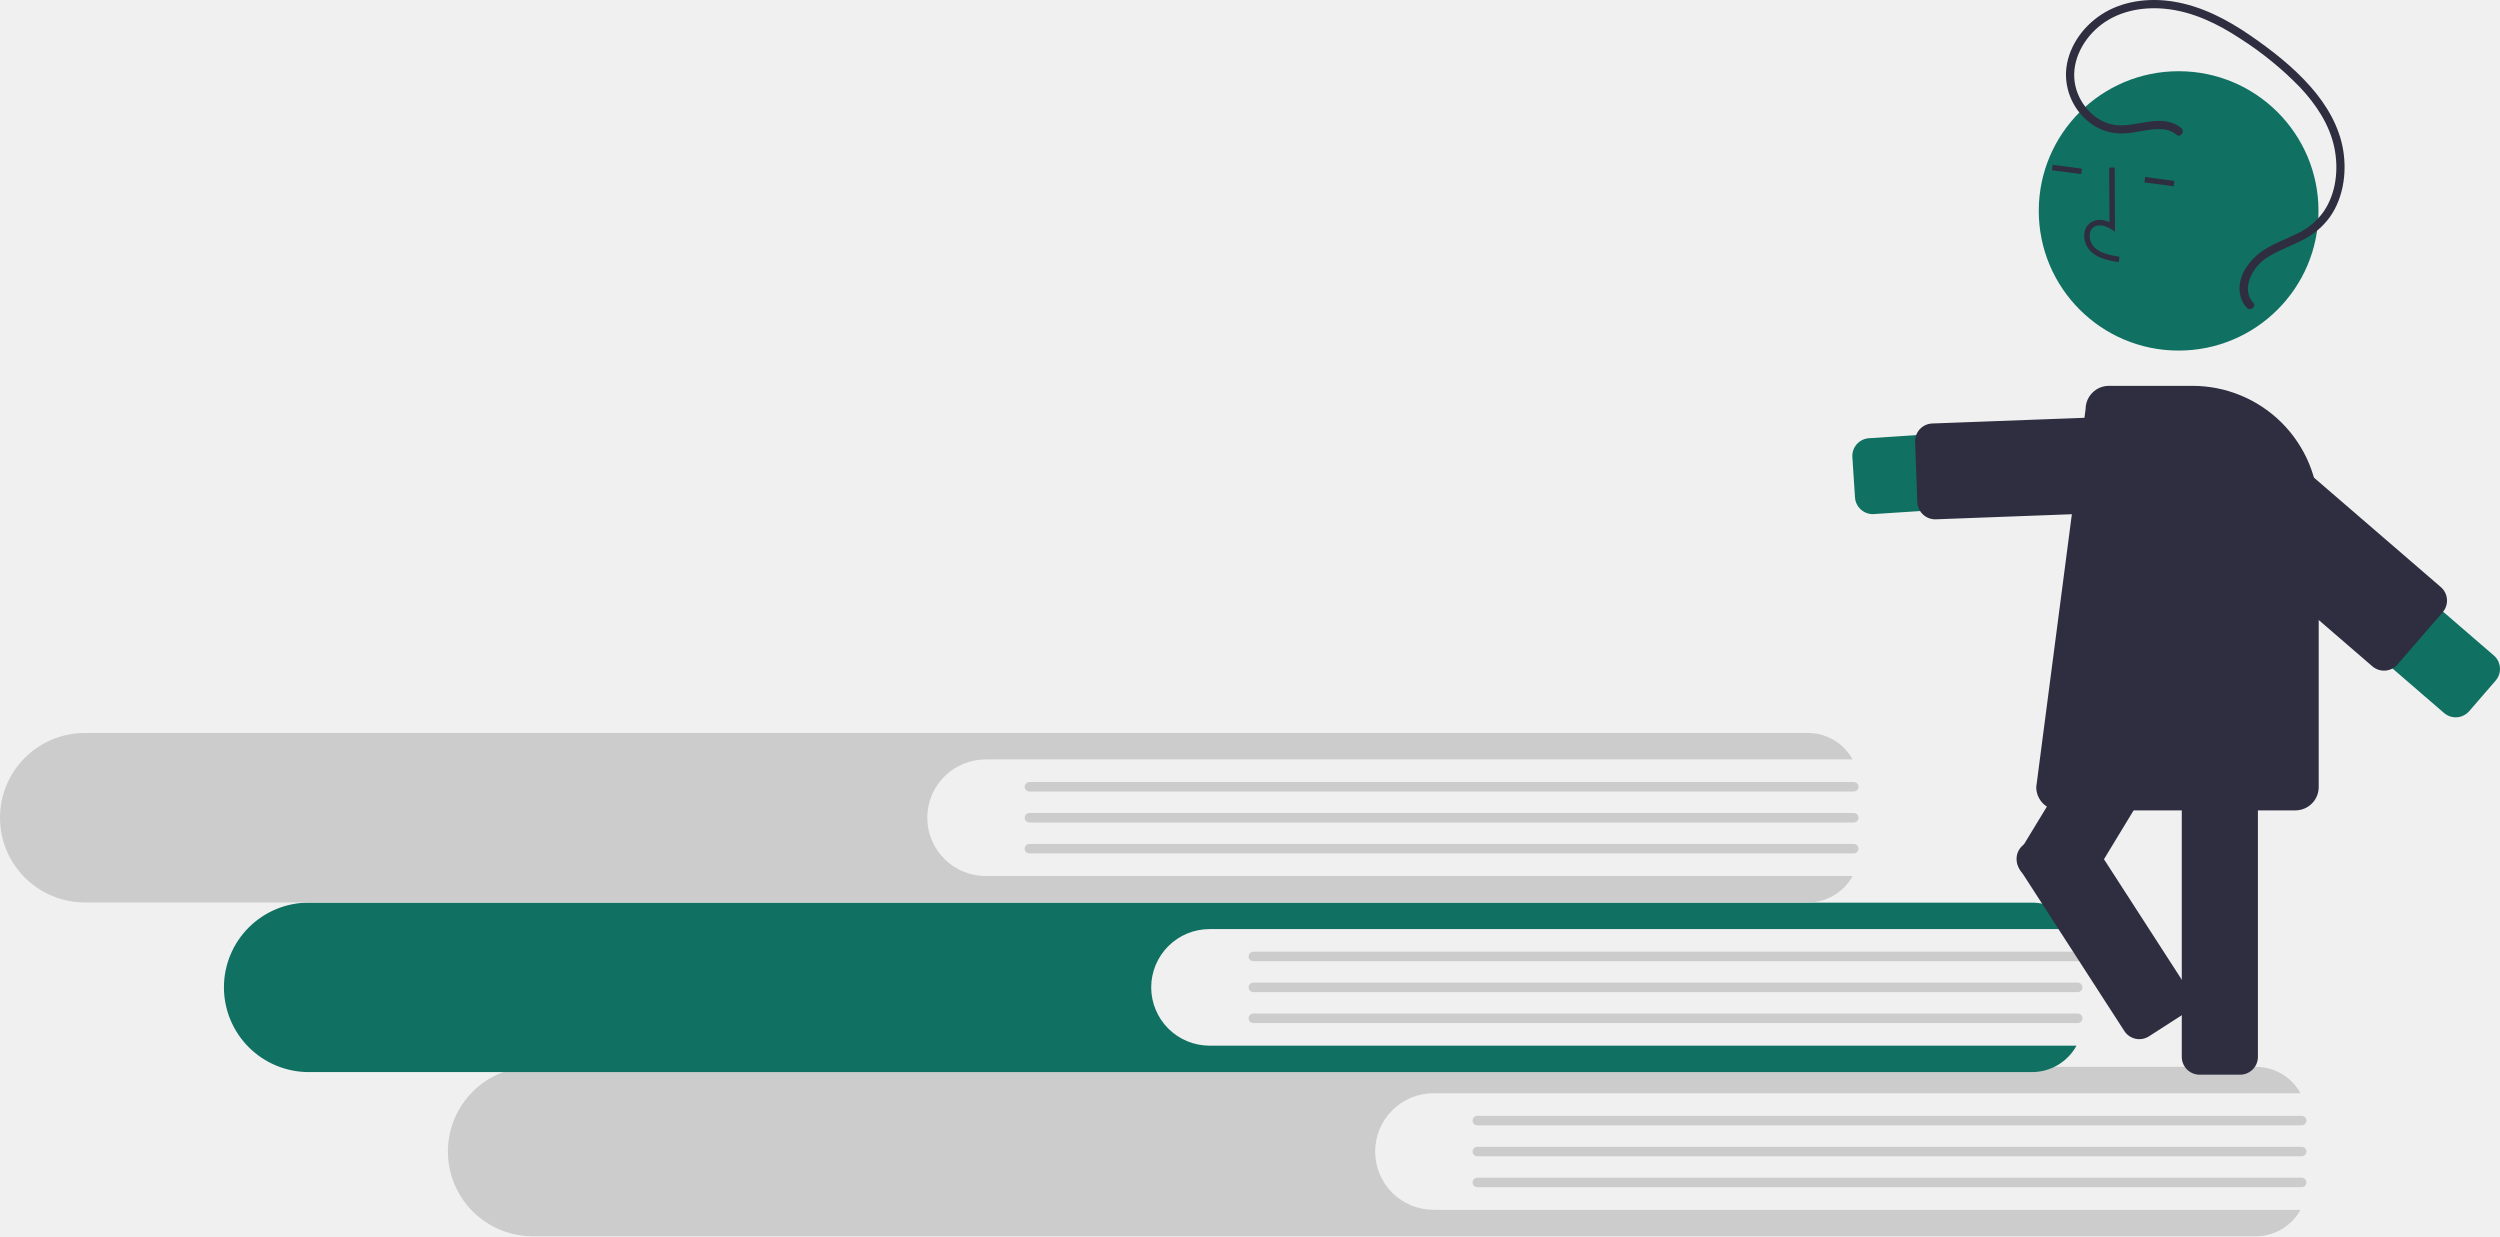
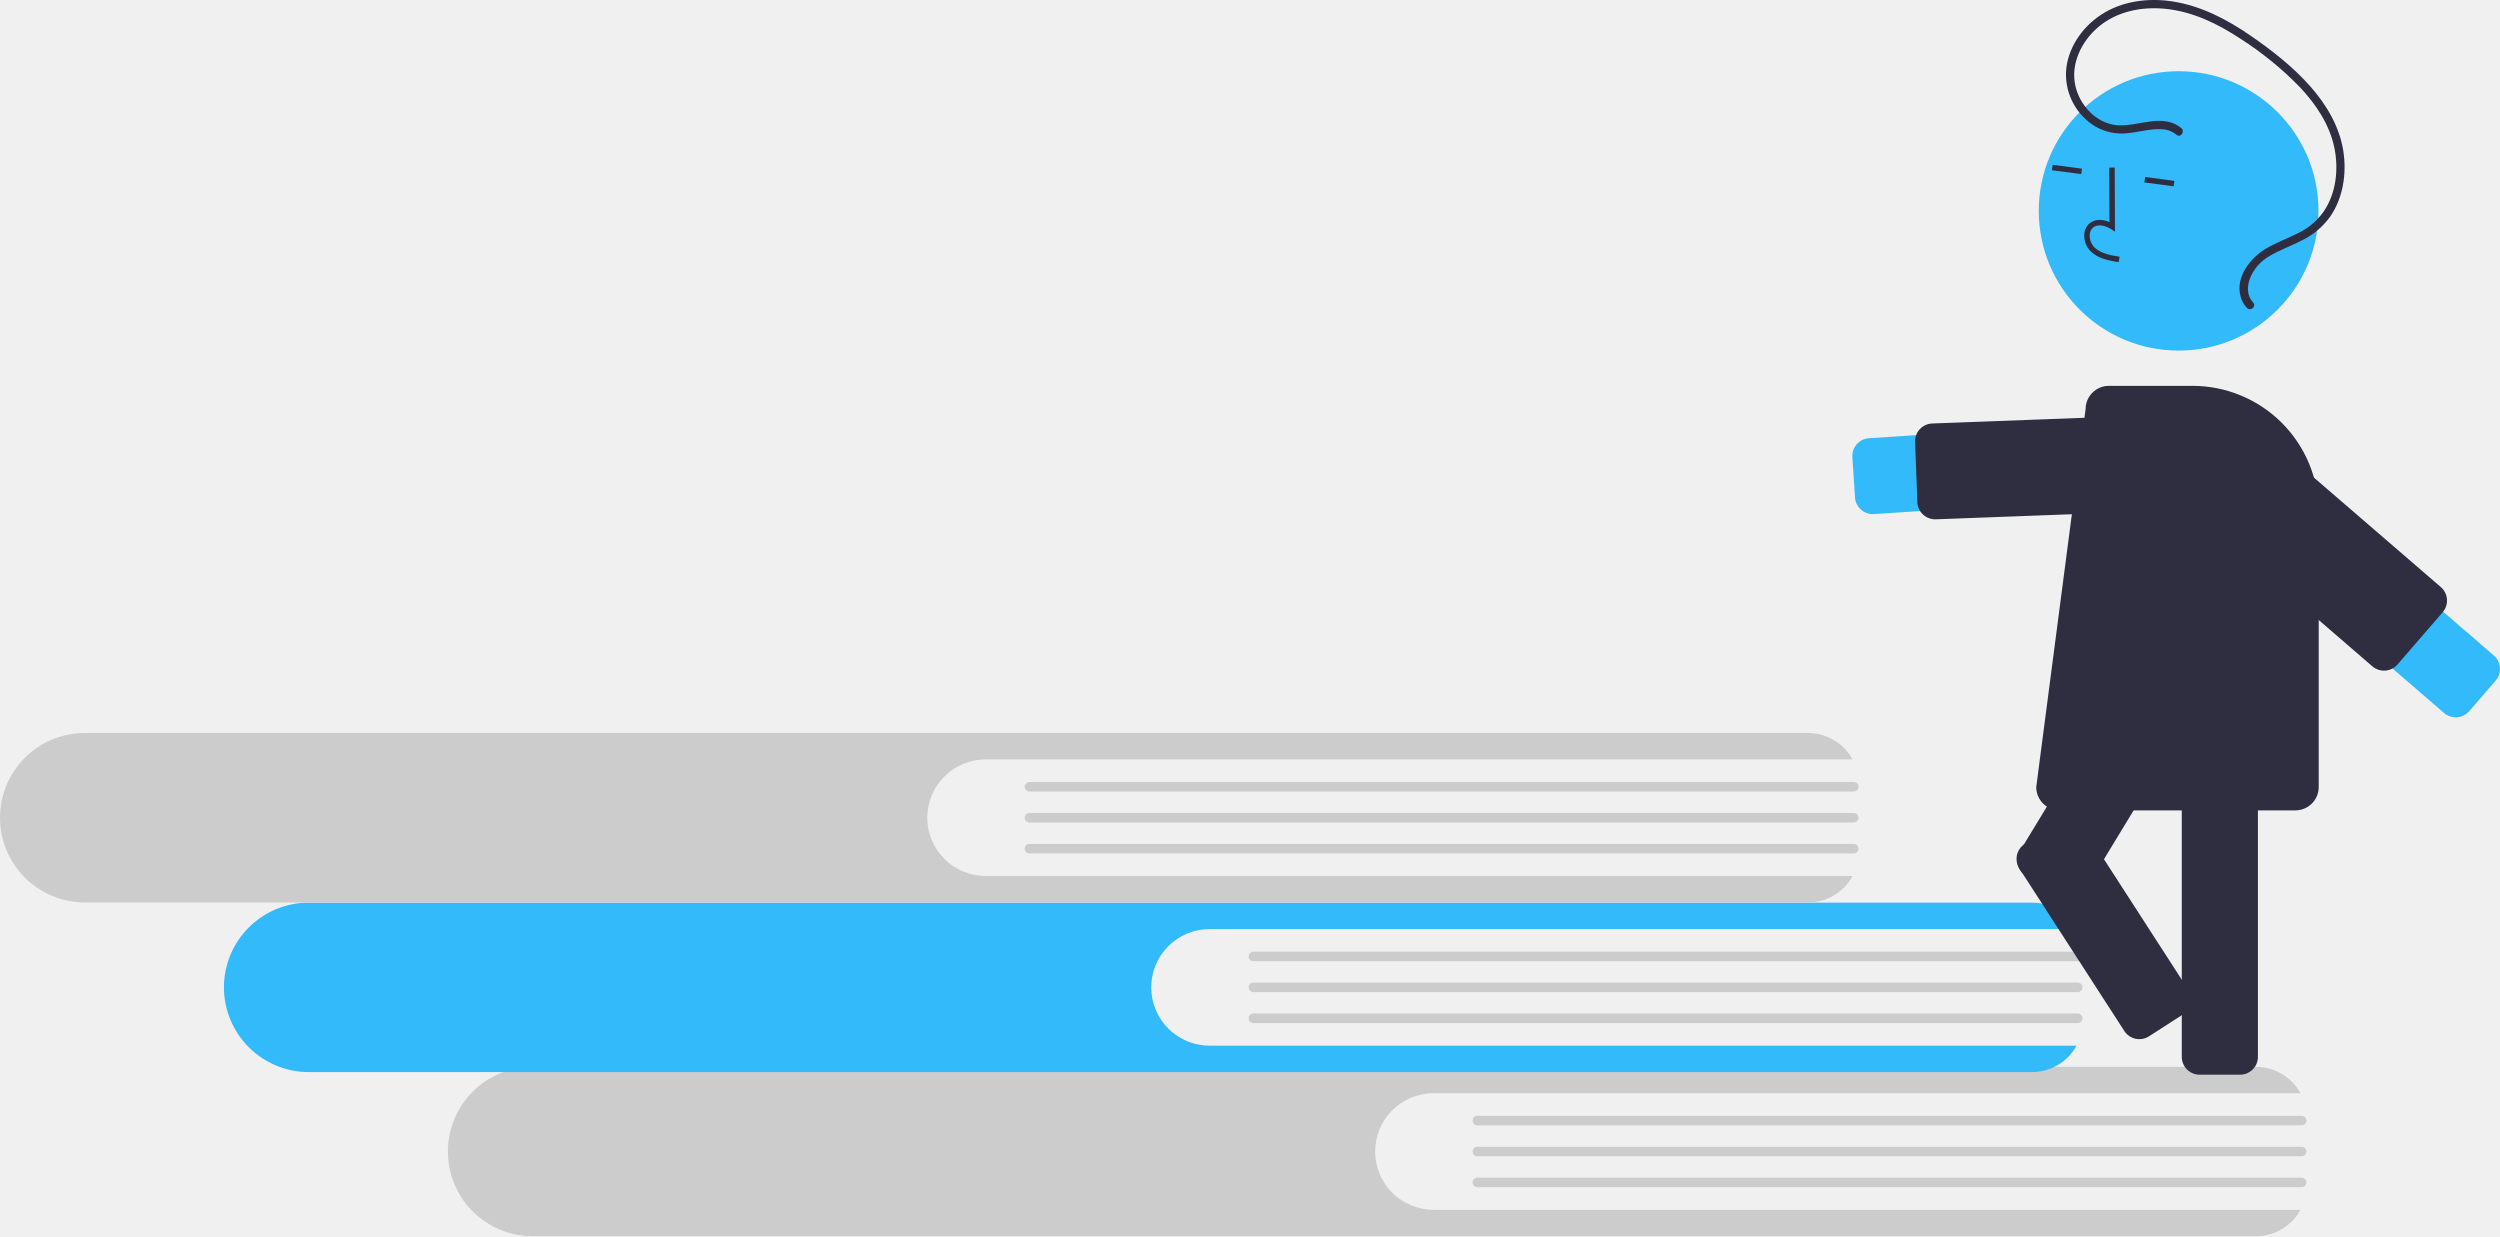
<svg xmlns="http://www.w3.org/2000/svg" width="91" height="45" viewBox="0 0 91 45" fill="none">
  <g clip-path="url(#clip0_402_511)">
    <path d="M52.179 44.038C51.616 44.037 51.076 43.814 50.677 43.416C50.279 43.018 50.056 42.478 50.056 41.916C50.056 41.353 50.279 40.814 50.677 40.416C51.076 40.018 51.616 39.794 52.179 39.794H83.737C83.578 39.503 83.344 39.26 83.058 39.091C82.773 38.922 82.448 38.832 82.116 38.832H19.387C18.569 38.833 17.784 39.158 17.206 39.736C16.627 40.315 16.303 41.099 16.303 41.916C16.303 42.733 16.628 43.517 17.206 44.095C17.785 44.673 18.569 44.999 19.387 45H82.116C82.448 45 82.773 44.91 83.058 44.741C83.344 44.572 83.578 44.329 83.737 44.038L52.179 44.038Z" fill="#CCCCCC" />
    <path d="M83.779 40.963H53.775C53.729 40.963 53.685 40.945 53.652 40.912C53.62 40.88 53.602 40.836 53.602 40.79C53.602 40.744 53.62 40.7 53.652 40.668C53.685 40.635 53.729 40.617 53.775 40.617H83.779C83.825 40.617 83.869 40.635 83.901 40.668C83.934 40.7 83.952 40.744 83.952 40.79C83.952 40.836 83.934 40.88 83.901 40.912C83.869 40.945 83.825 40.963 83.779 40.963Z" fill="#CCCCCC" />
    <path d="M83.779 42.089H53.775C53.729 42.089 53.685 42.071 53.652 42.038C53.62 42.006 53.602 41.962 53.602 41.916C53.602 41.87 53.62 41.826 53.652 41.793C53.685 41.761 53.729 41.743 53.775 41.743H83.779C83.825 41.743 83.869 41.761 83.902 41.793C83.934 41.826 83.953 41.87 83.953 41.916C83.953 41.962 83.934 42.006 83.902 42.038C83.869 42.071 83.825 42.089 83.779 42.089Z" fill="#CCCCCC" />
    <path d="M83.779 43.215H53.775C53.729 43.215 53.685 43.196 53.652 43.164C53.62 43.132 53.602 43.087 53.602 43.042C53.602 42.996 53.62 42.952 53.652 42.919C53.685 42.887 53.729 42.868 53.775 42.868H83.779C83.825 42.868 83.869 42.887 83.901 42.919C83.934 42.952 83.952 42.996 83.952 43.042C83.952 43.087 83.934 43.132 83.901 43.164C83.869 43.196 83.825 43.215 83.779 43.215Z" fill="#CCCCCC" />
-     <path d="M44.027 38.062C43.464 38.062 42.924 37.838 42.526 37.44C42.128 37.042 41.904 36.503 41.904 35.94C41.904 35.378 42.128 34.838 42.526 34.441C42.924 34.043 43.464 33.819 44.027 33.819H75.585C75.427 33.528 75.192 33.285 74.907 33.115C74.622 32.946 74.296 32.856 73.965 32.856H11.236C10.417 32.857 9.633 33.182 9.054 33.761C8.476 34.339 8.151 35.123 8.151 35.94C8.152 36.758 8.477 37.541 9.055 38.119C9.633 38.697 10.418 39.023 11.236 39.024H73.965C74.296 39.024 74.622 38.935 74.907 38.765C75.192 38.596 75.427 38.353 75.585 38.062L44.027 38.062Z" fill="#107163" />
+     <path d="M44.027 38.062C43.464 38.062 42.924 37.838 42.526 37.44C42.128 37.042 41.904 36.503 41.904 35.94C41.904 35.378 42.128 34.838 42.526 34.441C42.924 34.043 43.464 33.819 44.027 33.819H75.585C75.427 33.528 75.192 33.285 74.907 33.115C74.622 32.946 74.296 32.856 73.965 32.856H11.236C10.417 32.857 9.633 33.182 9.054 33.761C8.476 34.339 8.151 35.123 8.151 35.94C8.152 36.758 8.477 37.541 9.055 38.119C9.633 38.697 10.418 39.023 11.236 39.024H73.965C74.296 39.024 74.622 38.935 74.907 38.765C75.192 38.596 75.427 38.353 75.585 38.062L44.027 38.062Z" fill="#32BAFA" />
    <path d="M75.627 34.987H45.623C45.577 34.987 45.533 34.969 45.501 34.937C45.468 34.904 45.45 34.86 45.45 34.814C45.45 34.769 45.468 34.724 45.501 34.692C45.533 34.66 45.577 34.641 45.623 34.641H75.627C75.674 34.641 75.718 34.659 75.75 34.692C75.783 34.724 75.801 34.768 75.801 34.814C75.801 34.86 75.783 34.904 75.75 34.937C75.718 34.969 75.674 34.987 75.627 34.987Z" fill="#CCCCCC" />
    <path d="M75.627 36.114H45.623C45.577 36.114 45.532 36.095 45.5 36.063C45.468 36.03 45.449 35.986 45.449 35.94C45.449 35.894 45.468 35.85 45.5 35.818C45.532 35.785 45.577 35.767 45.623 35.767H75.627C75.673 35.767 75.717 35.785 75.749 35.818C75.782 35.85 75.8 35.894 75.8 35.94C75.8 35.986 75.782 36.03 75.749 36.063C75.717 36.095 75.673 36.114 75.627 36.114Z" fill="#CCCCCC" />
    <path d="M75.627 37.239H45.623C45.577 37.239 45.533 37.221 45.501 37.188C45.468 37.156 45.45 37.112 45.45 37.066C45.45 37.02 45.468 36.976 45.501 36.944C45.533 36.911 45.577 36.893 45.623 36.893H75.627C75.65 36.893 75.673 36.897 75.694 36.906C75.715 36.915 75.734 36.927 75.75 36.943C75.766 36.959 75.779 36.979 75.788 37C75.797 37.021 75.801 37.043 75.801 37.066C75.801 37.089 75.797 37.111 75.788 37.132C75.779 37.154 75.766 37.173 75.75 37.189C75.734 37.205 75.715 37.218 75.694 37.226C75.673 37.235 75.65 37.239 75.627 37.239Z" fill="#CCCCCC" />
    <path d="M35.876 31.887C35.313 31.887 34.773 31.663 34.375 31.265C33.977 30.867 33.753 30.328 33.753 29.765C33.753 29.203 33.977 28.663 34.375 28.265C34.773 27.868 35.313 27.644 35.876 27.643H67.434C67.275 27.352 67.041 27.11 66.756 26.94C66.471 26.771 66.145 26.681 65.813 26.681H3.084C2.266 26.682 1.481 27.007 0.903 27.586C0.325 28.164 -0 28.948 2.39456e-08 29.765C0 30.582 0.325 31.366 0.904 31.944C1.482 32.522 2.266 32.848 3.084 32.849H65.813C66.145 32.849 66.471 32.76 66.756 32.59C67.041 32.421 67.275 32.178 67.434 31.887L35.876 31.887Z" fill="#CCCCCC" />
    <path d="M67.476 28.812H37.472C37.426 28.812 37.382 28.794 37.349 28.762C37.317 28.729 37.299 28.685 37.299 28.639C37.299 28.593 37.317 28.549 37.349 28.517C37.382 28.485 37.426 28.466 37.472 28.466H67.476C67.522 28.466 67.566 28.484 67.599 28.517C67.631 28.549 67.65 28.593 67.65 28.639C67.65 28.685 67.631 28.729 67.599 28.762C67.566 28.794 67.522 28.812 67.476 28.812Z" fill="#CCCCCC" />
    <path d="M67.475 29.939H37.471C37.449 29.939 37.426 29.934 37.405 29.925C37.384 29.917 37.365 29.904 37.349 29.888C37.333 29.872 37.32 29.852 37.311 29.831C37.302 29.811 37.298 29.788 37.298 29.765C37.298 29.742 37.302 29.72 37.311 29.699C37.32 29.678 37.333 29.659 37.349 29.643C37.365 29.627 37.384 29.614 37.405 29.605C37.426 29.596 37.449 29.592 37.471 29.592H67.475C67.498 29.592 67.521 29.596 67.542 29.605C67.563 29.614 67.582 29.627 67.598 29.643C67.614 29.659 67.627 29.678 67.636 29.699C67.644 29.72 67.649 29.742 67.649 29.765C67.649 29.788 67.644 29.811 67.636 29.831C67.627 29.852 67.614 29.872 67.598 29.888C67.582 29.904 67.563 29.917 67.542 29.925C67.521 29.934 67.498 29.939 67.475 29.939Z" fill="#CCCCCC" />
    <path d="M67.475 31.064H37.471C37.425 31.064 37.381 31.046 37.349 31.014C37.316 30.981 37.298 30.937 37.298 30.891C37.298 30.845 37.316 30.801 37.349 30.768C37.381 30.736 37.425 30.718 37.471 30.718H67.475C67.498 30.718 67.521 30.722 67.542 30.731C67.563 30.74 67.582 30.752 67.598 30.768C67.614 30.785 67.627 30.804 67.636 30.825C67.644 30.846 67.649 30.868 67.649 30.891C67.649 30.914 67.644 30.936 67.636 30.957C67.627 30.978 67.614 30.997 67.598 31.014C67.582 31.029 67.563 31.042 67.542 31.051C67.521 31.06 67.498 31.064 67.475 31.064Z" fill="#CCCCCC" />
-     <path d="M68.169 18.714C68.004 18.714 67.846 18.651 67.726 18.538C67.606 18.426 67.533 18.272 67.522 18.108L67.426 16.64C67.415 16.468 67.472 16.299 67.586 16.17C67.699 16.041 67.859 15.962 68.031 15.951L79.55 15.197C79.731 15.186 79.913 15.21 80.086 15.268C80.258 15.326 80.417 15.418 80.554 15.538C80.691 15.658 80.802 15.803 80.883 15.966C80.963 16.129 81.011 16.307 81.023 16.488C81.035 16.669 81.011 16.851 80.952 17.023C80.894 17.195 80.802 17.354 80.682 17.491C80.562 17.627 80.416 17.739 80.253 17.819C80.09 17.9 79.912 17.947 79.731 17.959L68.212 18.712C68.198 18.713 68.183 18.714 68.169 18.714Z" fill="#107163" />
+     <path d="M68.169 18.714C68.004 18.714 67.846 18.651 67.726 18.538C67.606 18.426 67.533 18.272 67.522 18.108L67.426 16.64C67.415 16.468 67.472 16.299 67.586 16.17C67.699 16.041 67.859 15.962 68.031 15.951L79.55 15.197C79.731 15.186 79.913 15.21 80.086 15.268C80.258 15.326 80.417 15.418 80.554 15.538C80.691 15.658 80.802 15.803 80.883 15.966C80.963 16.129 81.011 16.307 81.023 16.488C81.035 16.669 81.011 16.851 80.952 17.023C80.894 17.195 80.802 17.354 80.682 17.491C80.562 17.627 80.416 17.739 80.253 17.819C80.09 17.9 79.912 17.947 79.731 17.959L68.212 18.712C68.198 18.713 68.183 18.714 68.169 18.714Z" fill="#32BAFA" />
    <path d="M70.44 18.903C70.272 18.903 70.111 18.838 69.99 18.721C69.869 18.605 69.798 18.447 69.791 18.279L69.709 16.086C69.706 16.001 69.72 15.916 69.749 15.837C69.779 15.757 69.824 15.684 69.882 15.621C69.94 15.559 70.01 15.509 70.087 15.473C70.165 15.438 70.249 15.418 70.334 15.415L79.806 15.061C79.978 15.055 80.145 15.117 80.271 15.234C80.397 15.351 80.472 15.513 80.478 15.684L80.56 17.877C80.564 17.962 80.55 18.047 80.52 18.127C80.491 18.207 80.445 18.28 80.388 18.342C80.33 18.405 80.26 18.455 80.182 18.491C80.105 18.526 80.021 18.546 79.936 18.549L70.464 18.903C70.456 18.903 70.448 18.903 70.44 18.903Z" fill="#2F2E41" />
    <path d="M81.539 39.119H80.066C79.894 39.119 79.729 39.05 79.607 38.929C79.486 38.807 79.417 38.643 79.417 38.471V26.207C79.417 26.035 79.486 25.871 79.607 25.749C79.729 25.628 79.894 25.559 80.066 25.559H81.539C81.711 25.559 81.876 25.628 81.998 25.749C82.12 25.871 82.188 26.035 82.188 26.207V38.471C82.188 38.643 82.12 38.807 81.998 38.929C81.876 39.05 81.711 39.119 81.539 39.119Z" fill="#2F2E41" />
    <path d="M75 32.636L73.74 31.874C73.593 31.785 73.487 31.641 73.446 31.474C73.406 31.307 73.432 31.131 73.521 30.984L79.887 20.496C79.976 20.349 80.12 20.244 80.287 20.203C80.454 20.162 80.631 20.189 80.778 20.278L82.038 21.041C82.185 21.13 82.29 21.274 82.331 21.441C82.372 21.607 82.345 21.784 82.256 21.931L75.891 32.418C75.802 32.565 75.658 32.67 75.491 32.711C75.324 32.752 75.147 32.725 75 32.636Z" fill="#2F2E41" />
-     <path d="M79.302 12.761C82.114 12.761 84.393 10.484 84.393 7.676C84.393 4.868 82.114 2.592 79.302 2.592C76.49 2.592 74.211 4.868 74.211 7.676C74.211 10.484 76.49 12.761 79.302 12.761Z" fill="#107163" />
+     <path d="M79.302 12.761C82.114 12.761 84.393 10.484 84.393 7.676C84.393 4.868 82.114 2.592 79.302 2.592C76.49 2.592 74.211 4.868 74.211 7.676C74.211 10.484 76.49 12.761 79.302 12.761Z" fill="#32BAFA" />
    <path d="M76.546 9.413C76.382 9.359 76.232 9.271 76.105 9.154C76.021 9.071 75.957 8.97 75.915 8.859C75.874 8.748 75.858 8.63 75.868 8.512C75.873 8.428 75.898 8.347 75.94 8.274C75.982 8.201 76.041 8.139 76.111 8.092C76.293 7.976 76.536 7.975 76.784 8.084L76.775 6.1L76.975 6.099L76.986 8.432L76.832 8.335C76.653 8.224 76.399 8.145 76.219 8.26C76.174 8.291 76.137 8.331 76.111 8.378C76.085 8.425 76.07 8.477 76.067 8.531C76.06 8.619 76.072 8.707 76.103 8.79C76.133 8.872 76.181 8.947 76.243 9.01C76.464 9.22 76.785 9.286 77.152 9.345L77.12 9.542C76.925 9.516 76.733 9.473 76.546 9.413Z" fill="#2F2E41" />
    <path d="M74.717 5.999L74.69 6.197L75.756 6.337L75.783 6.14L74.717 5.999Z" fill="#2F2E41" />
    <path d="M78.082 6.443L78.056 6.641L79.122 6.781L79.148 6.584L78.082 6.443Z" fill="#2F2E41" />
    <path d="M83.552 29.498H74.968C74.743 29.497 74.527 29.408 74.368 29.249C74.209 29.09 74.119 28.875 74.119 28.65L75.916 14.886C75.918 14.662 76.008 14.448 76.167 14.291C76.326 14.133 76.54 14.045 76.764 14.045H79.811C81.028 14.046 82.195 14.53 83.055 15.389C83.916 16.249 84.4 17.414 84.401 18.629V28.65C84.401 28.875 84.311 29.09 84.152 29.249C83.993 29.408 83.778 29.497 83.552 29.498Z" fill="#2F2E41" />
-     <path d="M90.939 24.074C90.992 24.188 91.011 24.314 90.994 24.438C90.977 24.562 90.924 24.678 90.842 24.773L89.879 25.886C89.823 25.951 89.755 26.003 89.679 26.041C89.603 26.08 89.52 26.103 89.435 26.109C89.35 26.115 89.265 26.104 89.184 26.078C89.103 26.051 89.028 26.008 88.964 25.953L80.229 18.416C80.091 18.297 79.978 18.153 79.897 17.99C79.815 17.828 79.766 17.651 79.753 17.47C79.739 17.289 79.762 17.107 79.819 16.934C79.876 16.762 79.967 16.602 80.086 16.464C80.205 16.327 80.35 16.214 80.513 16.133C80.675 16.051 80.852 16.002 81.034 15.989C81.215 15.976 81.398 15.998 81.57 16.056C81.743 16.113 81.903 16.203 82.041 16.322L90.775 23.859C90.844 23.918 90.9 23.992 90.939 24.074Z" fill="#107163" />
+     <path d="M90.939 24.074C90.992 24.188 91.011 24.314 90.994 24.438C90.977 24.562 90.924 24.678 90.842 24.773L89.879 25.886C89.823 25.951 89.755 26.003 89.679 26.041C89.603 26.08 89.52 26.103 89.435 26.109C89.35 26.115 89.265 26.104 89.184 26.078C89.103 26.051 89.028 26.008 88.964 25.953L80.229 18.416C80.091 18.297 79.978 18.153 79.897 17.99C79.815 17.828 79.766 17.651 79.753 17.47C79.739 17.289 79.762 17.107 79.819 16.934C79.876 16.762 79.967 16.602 80.086 16.464C80.205 16.327 80.35 16.214 80.513 16.133C80.675 16.051 80.852 16.002 81.034 15.989C81.215 15.976 81.398 15.998 81.57 16.056C81.743 16.113 81.903 16.203 82.041 16.322L90.775 23.859C90.844 23.918 90.9 23.992 90.939 24.074Z" fill="#32BAFA" />
    <path d="M89.011 21.587C89.064 21.7 89.083 21.826 89.066 21.95C89.049 22.074 88.996 22.191 88.915 22.285L87.269 24.187C87.157 24.317 86.997 24.397 86.826 24.41C86.654 24.422 86.484 24.366 86.354 24.254L79.182 18.065C79.117 18.01 79.064 17.942 79.026 17.866C78.988 17.79 78.965 17.707 78.959 17.622C78.953 17.537 78.963 17.452 78.99 17.371C79.017 17.29 79.059 17.216 79.115 17.151L80.76 15.249C80.816 15.185 80.884 15.132 80.96 15.094C81.036 15.056 81.119 15.033 81.204 15.027C81.289 15.021 81.374 15.031 81.455 15.058C81.536 15.085 81.611 15.127 81.675 15.183L88.848 21.371C88.917 21.431 88.973 21.504 89.011 21.587Z" fill="#2F2E41" />
    <path d="M79.397 4.661C78.716 4.098 77.807 4.63 77.037 4.555C76.301 4.483 75.708 3.836 75.547 3.139C75.358 2.327 75.767 1.501 76.382 0.981C77.056 0.411 77.96 0.234 78.823 0.321C79.811 0.42 80.721 0.862 81.54 1.402C82.331 1.906 83.061 2.5 83.715 3.172C84.301 3.794 84.802 4.54 84.973 5.389C85.129 6.16 85.038 7.02 84.592 7.685C84.355 8.025 84.035 8.3 83.661 8.481C83.272 8.681 82.855 8.826 82.478 9.052C81.909 9.392 81.363 10.086 81.556 10.793C81.598 10.948 81.677 11.09 81.787 11.207C81.918 11.347 82.147 11.154 82.015 11.013C81.783 10.766 81.786 10.43 81.901 10.128C82.038 9.787 82.288 9.502 82.608 9.321C83.002 9.086 83.439 8.937 83.844 8.722C84.231 8.526 84.565 8.238 84.818 7.885C85.294 7.197 85.423 6.311 85.297 5.497C85.16 4.615 84.69 3.82 84.107 3.158C83.472 2.437 82.699 1.832 81.909 1.289C81.063 0.707 80.13 0.22 79.105 0.056C78.217 -0.086 77.259 0.03 76.494 0.527C75.78 0.99 75.241 1.774 75.202 2.64C75.19 3.034 75.283 3.423 75.472 3.769C75.66 4.115 75.938 4.405 76.276 4.608C76.622 4.806 77.022 4.891 77.419 4.85C77.844 4.815 78.268 4.676 78.696 4.704C78.89 4.712 79.076 4.783 79.226 4.907C79.375 5.029 79.545 4.783 79.397 4.661Z" fill="#2F2E41" />
    <path d="M73.411 31.161C73.413 31.15 73.415 31.138 73.417 31.127C73.435 31.044 73.469 30.965 73.518 30.895C73.566 30.825 73.628 30.765 73.7 30.719L74.938 29.922C75.083 29.829 75.258 29.797 75.426 29.833C75.595 29.869 75.742 29.971 75.835 30.115L79.654 36.029C79.748 36.173 79.779 36.349 79.743 36.517C79.707 36.685 79.605 36.831 79.461 36.925L78.223 37.722C78.078 37.815 77.902 37.847 77.734 37.811C77.566 37.775 77.419 37.673 77.326 37.529L73.506 31.615C73.419 31.481 73.385 31.319 73.411 31.161Z" fill="#2F2E41" />
  </g>
  <defs>
    <clipPath id="clip0_402_511">
      <rect width="91" height="45" fill="white" />
    </clipPath>
  </defs>
</svg>
